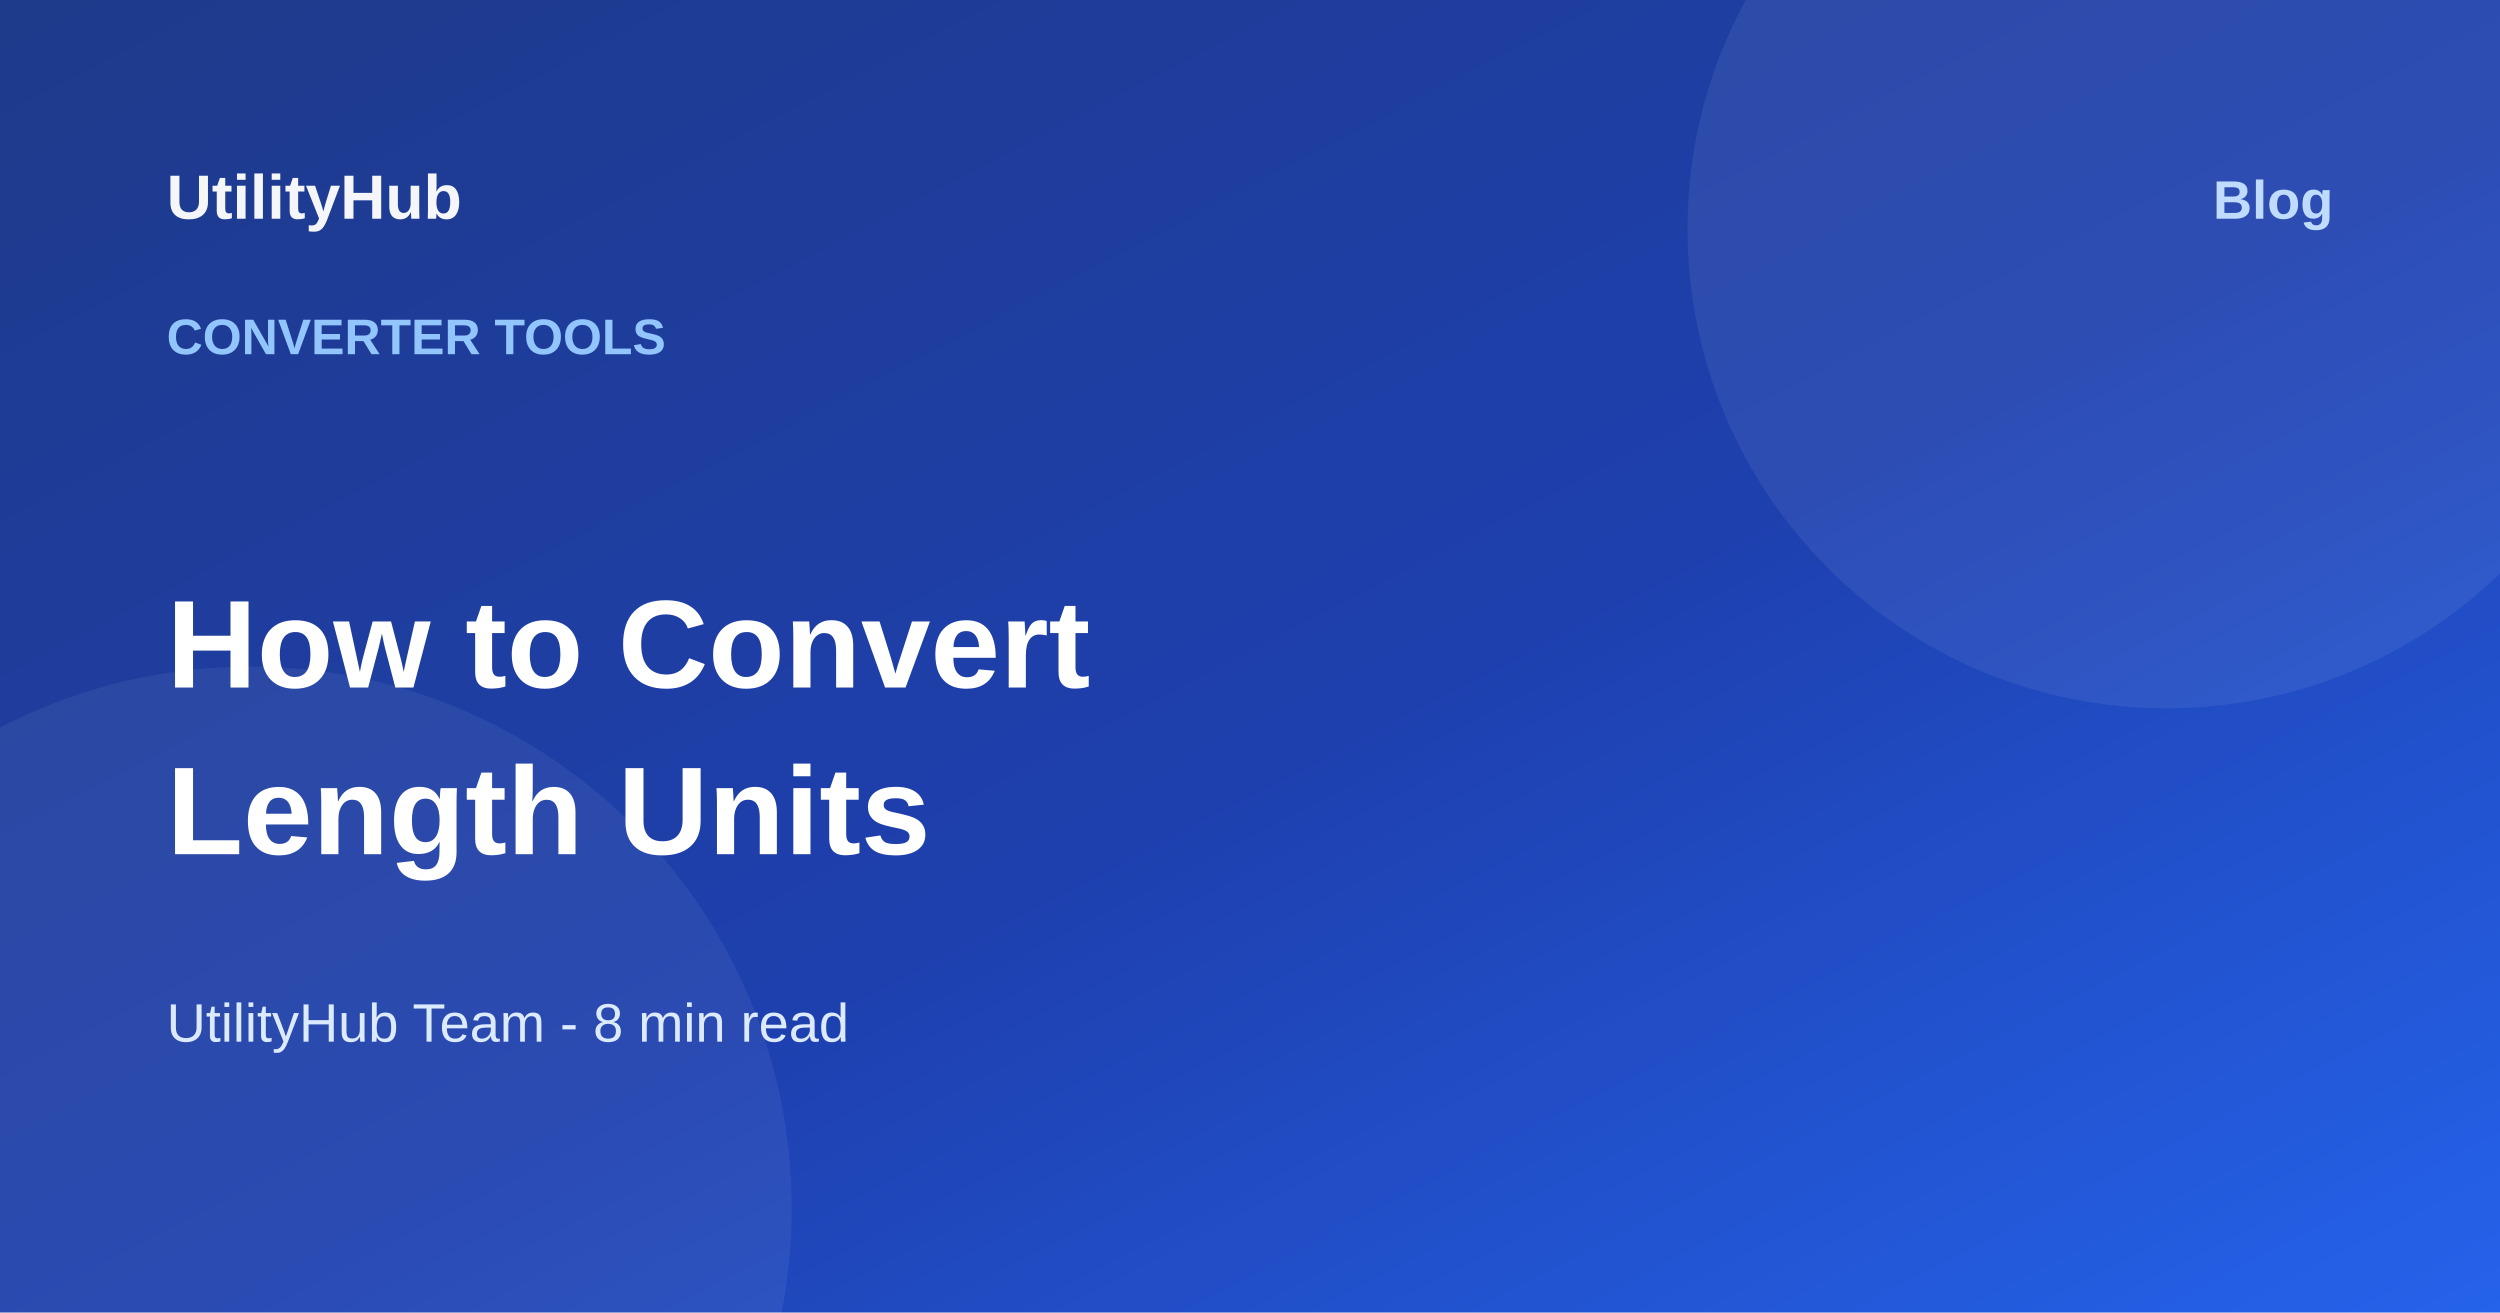
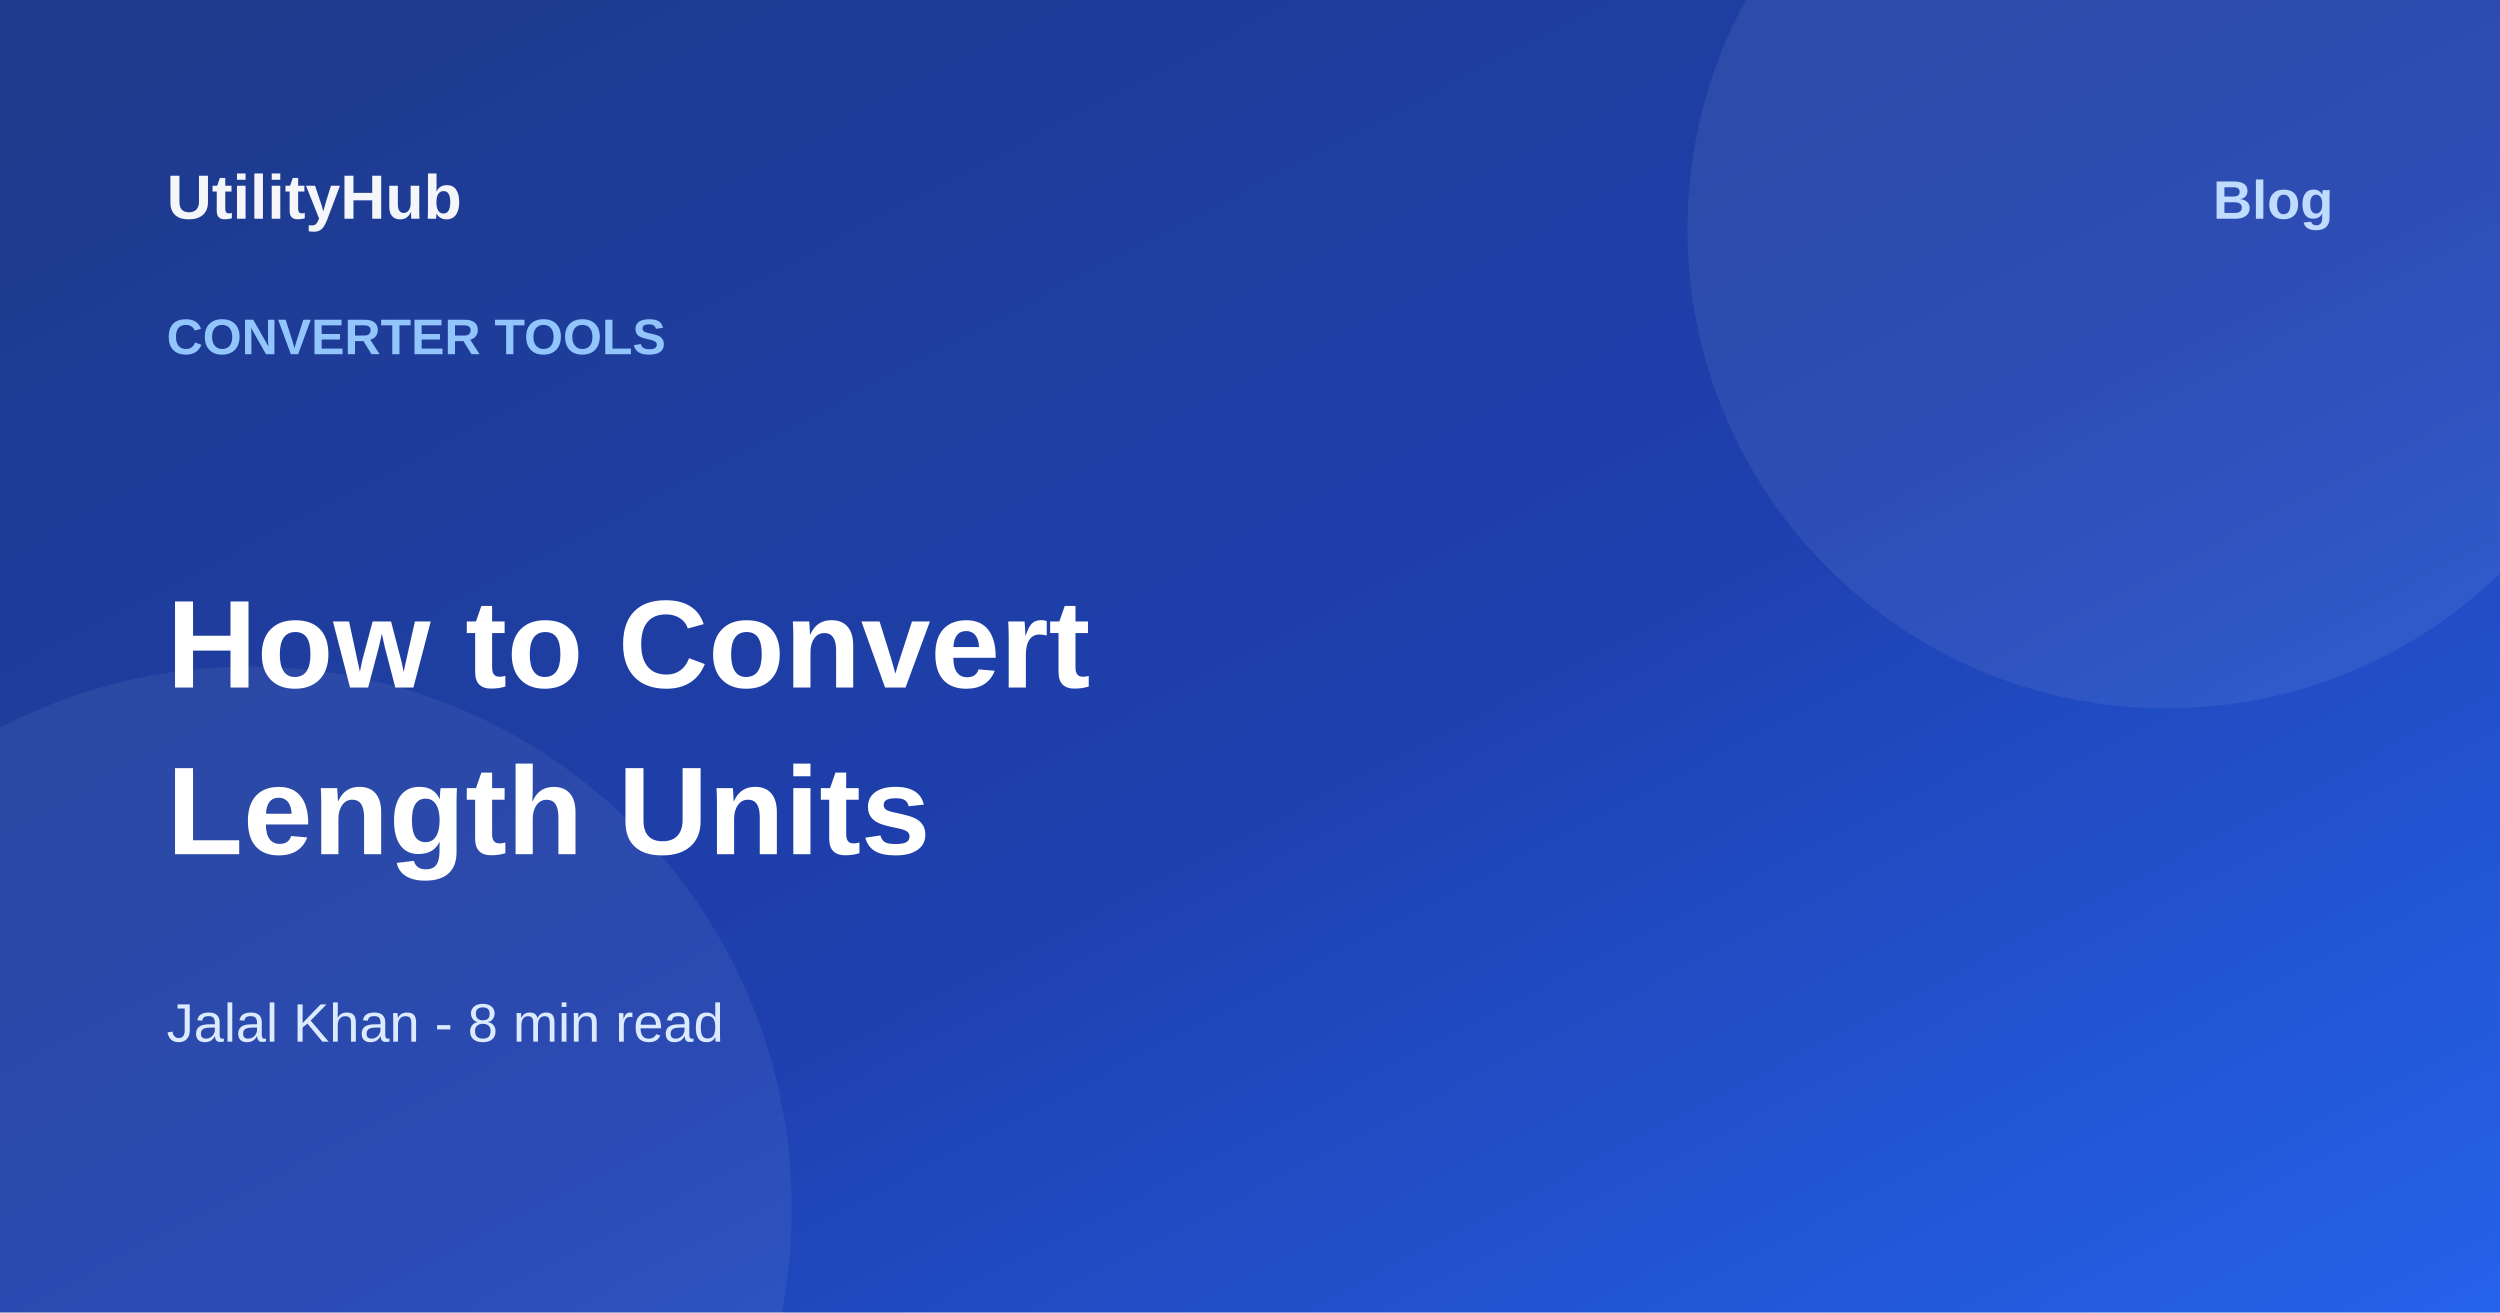
<svg xmlns="http://www.w3.org/2000/svg" width="1200" height="630" viewBox="0 0 1200 630">
  <defs>
    <linearGradient id="bg" x1="0" y1="0" x2="1" y2="1">
      <stop offset="0%" stop-color="#1e3a8a" />
      <stop offset="55%" stop-color="#1e40af" />
      <stop offset="100%" stop-color="#2563eb" />
    </linearGradient>
  </defs>
  <rect width="1200" height="630" fill="url(#bg)" />
  <circle cx="1040" cy="110" r="230" fill="#ffffff" opacity="0.07" />
  <circle cx="120" cy="580" r="260" fill="#ffffff" opacity="0.06" />
  <text x="80" y="105" font-family="Segoe UI, Arial, sans-serif" font-size="30" font-weight="700" fill="#ffffff" opacity="0.95">UtilityHub</text>
  <text x="1120" y="105" text-anchor="end" font-family="Segoe UI, Arial, sans-serif" font-size="26" font-weight="600" fill="#bfdbfe">Blog</text>
  <text x="80" y="170" font-family="Segoe UI, Arial, sans-serif" font-size="24" font-weight="600" fill="#93c5fd">CONVERTER TOOLS</text>
  <text x="80" y="330" font-family="Segoe UI, Arial, sans-serif" font-size="60" font-weight="700" fill="#ffffff">How to Convert</text>
  <text x="80" y="410" font-family="Segoe UI, Arial, sans-serif" font-size="60" font-weight="700" fill="#ffffff">Length Units</text>
-   <text x="80" y="500" font-family="Segoe UI, Arial, sans-serif" font-size="26" fill="#dbeafe">UtilityHub Team - 8 min read</text>
+   <text x="80" y="500" font-family="Segoe UI, Arial, sans-serif" font-size="26" fill="#dbeafe">Jalal Khan - 8 min read</text>
</svg>
